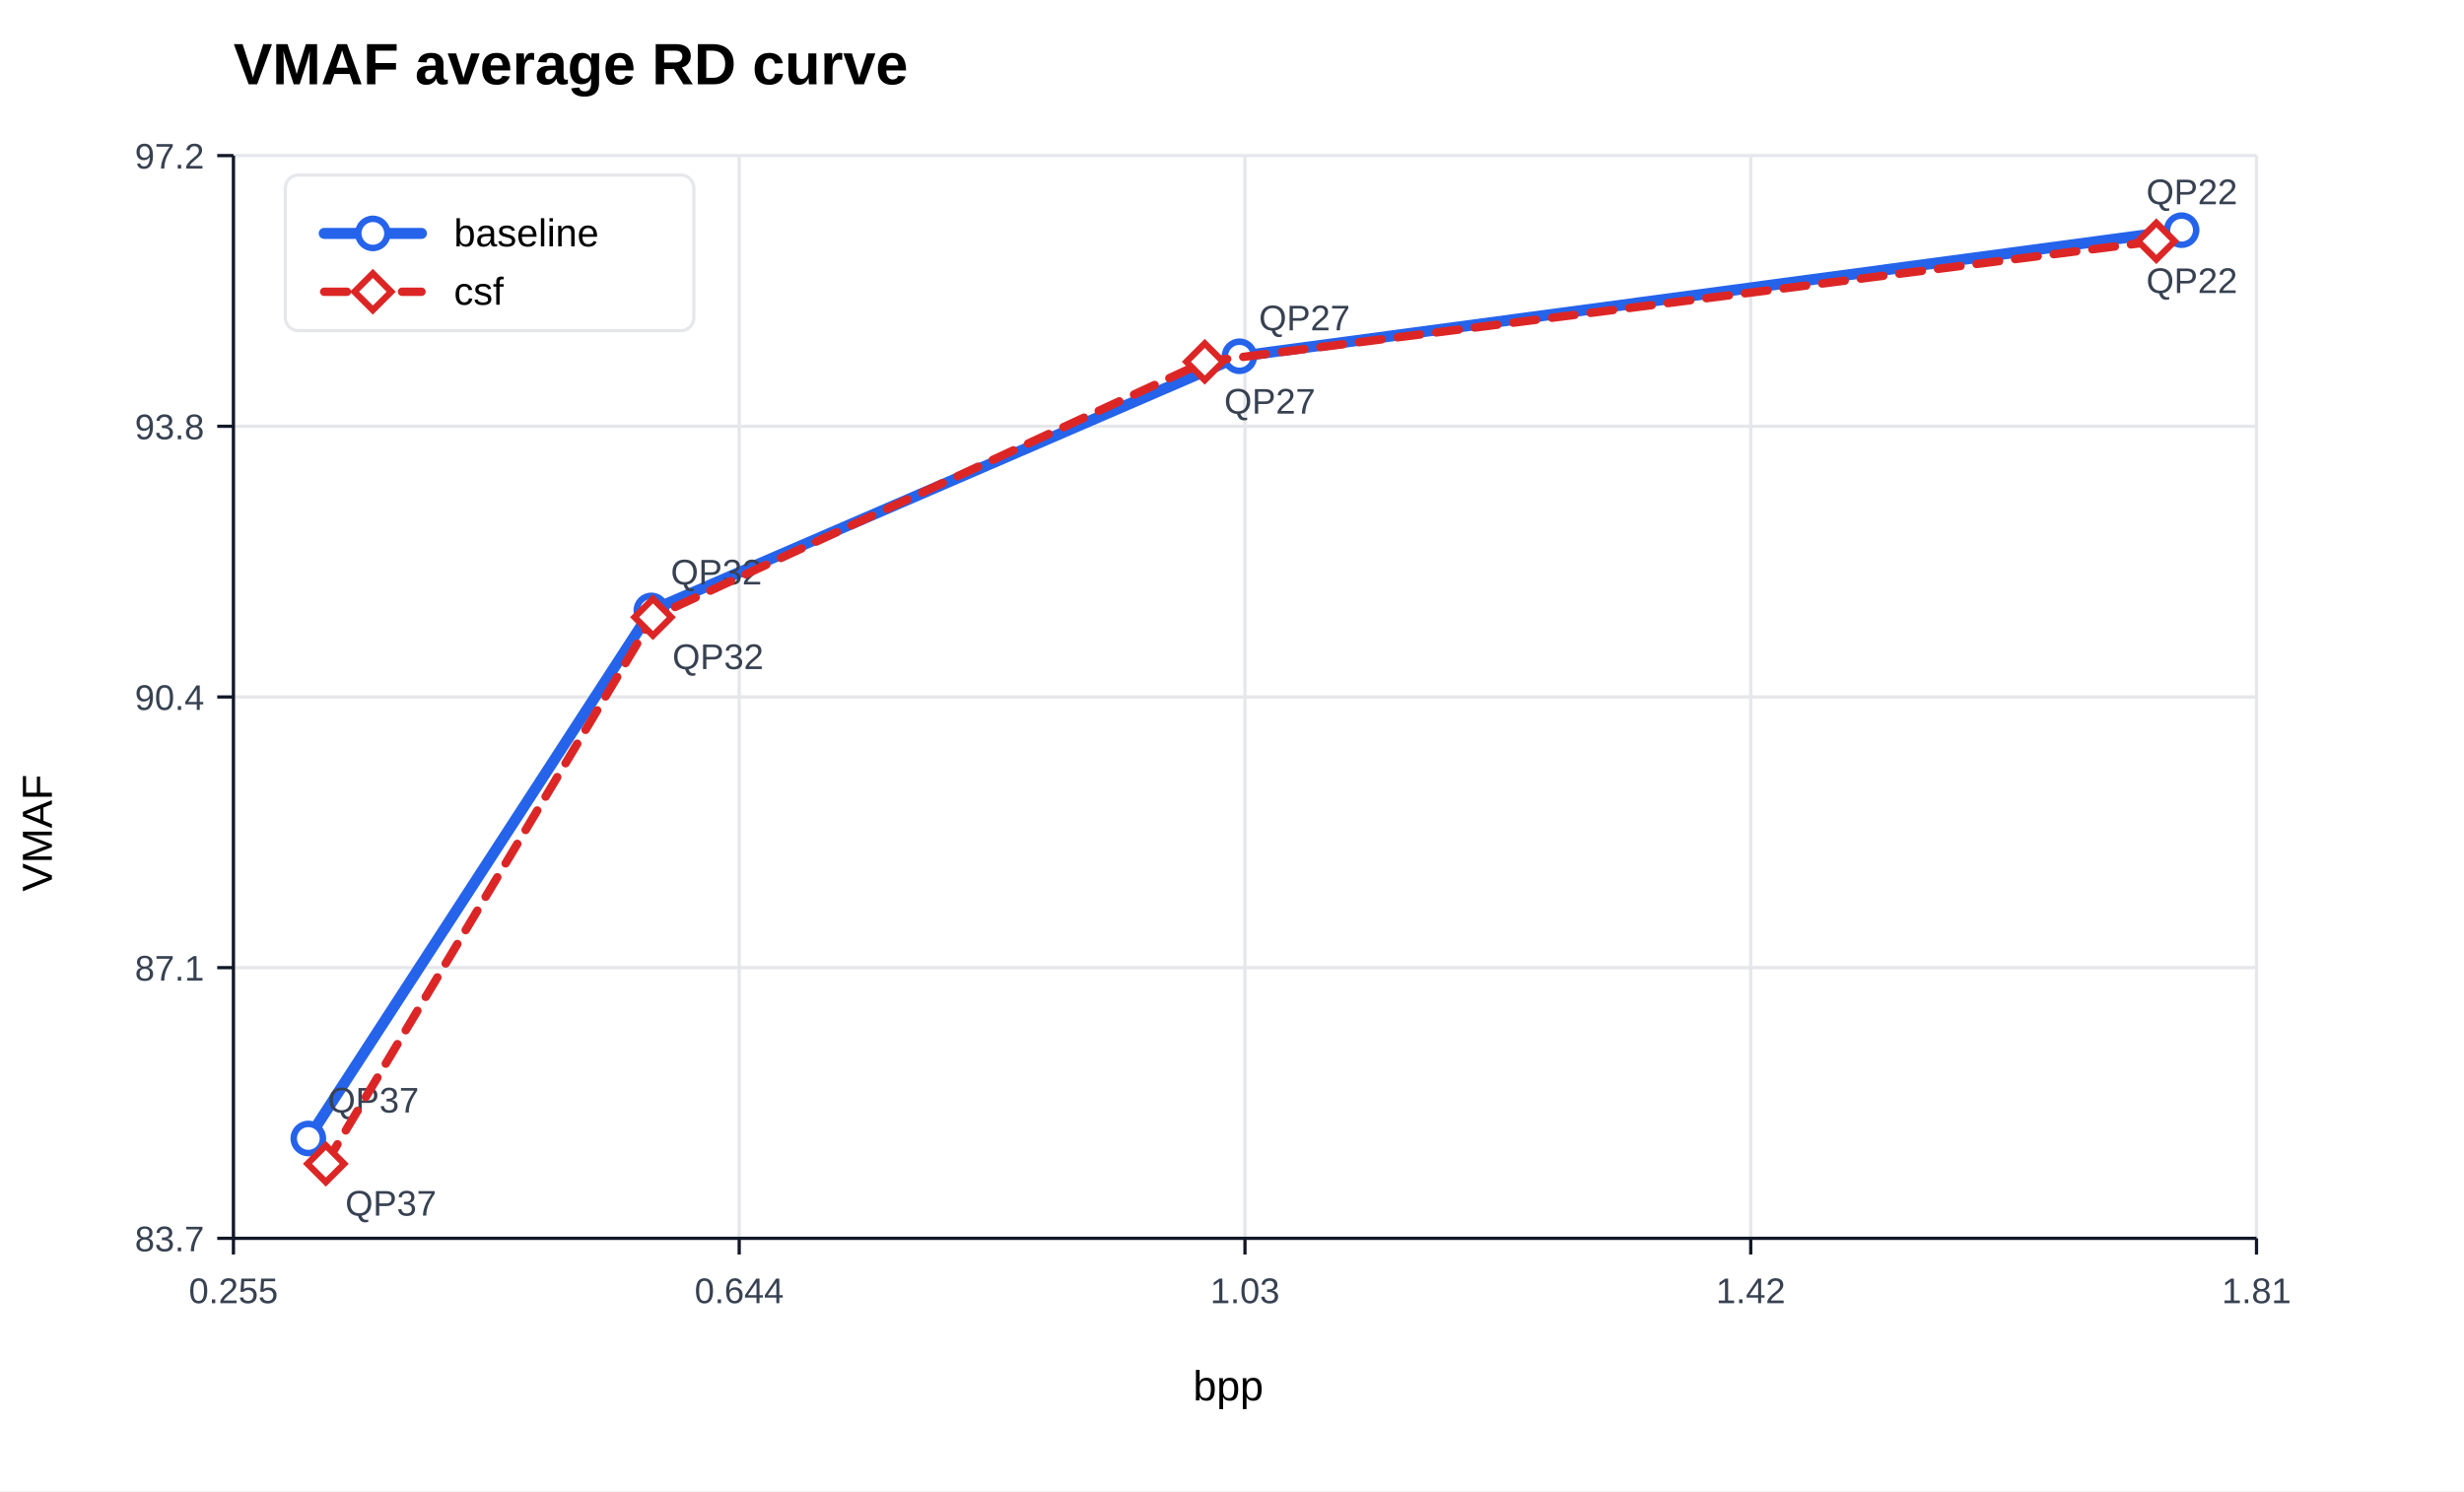
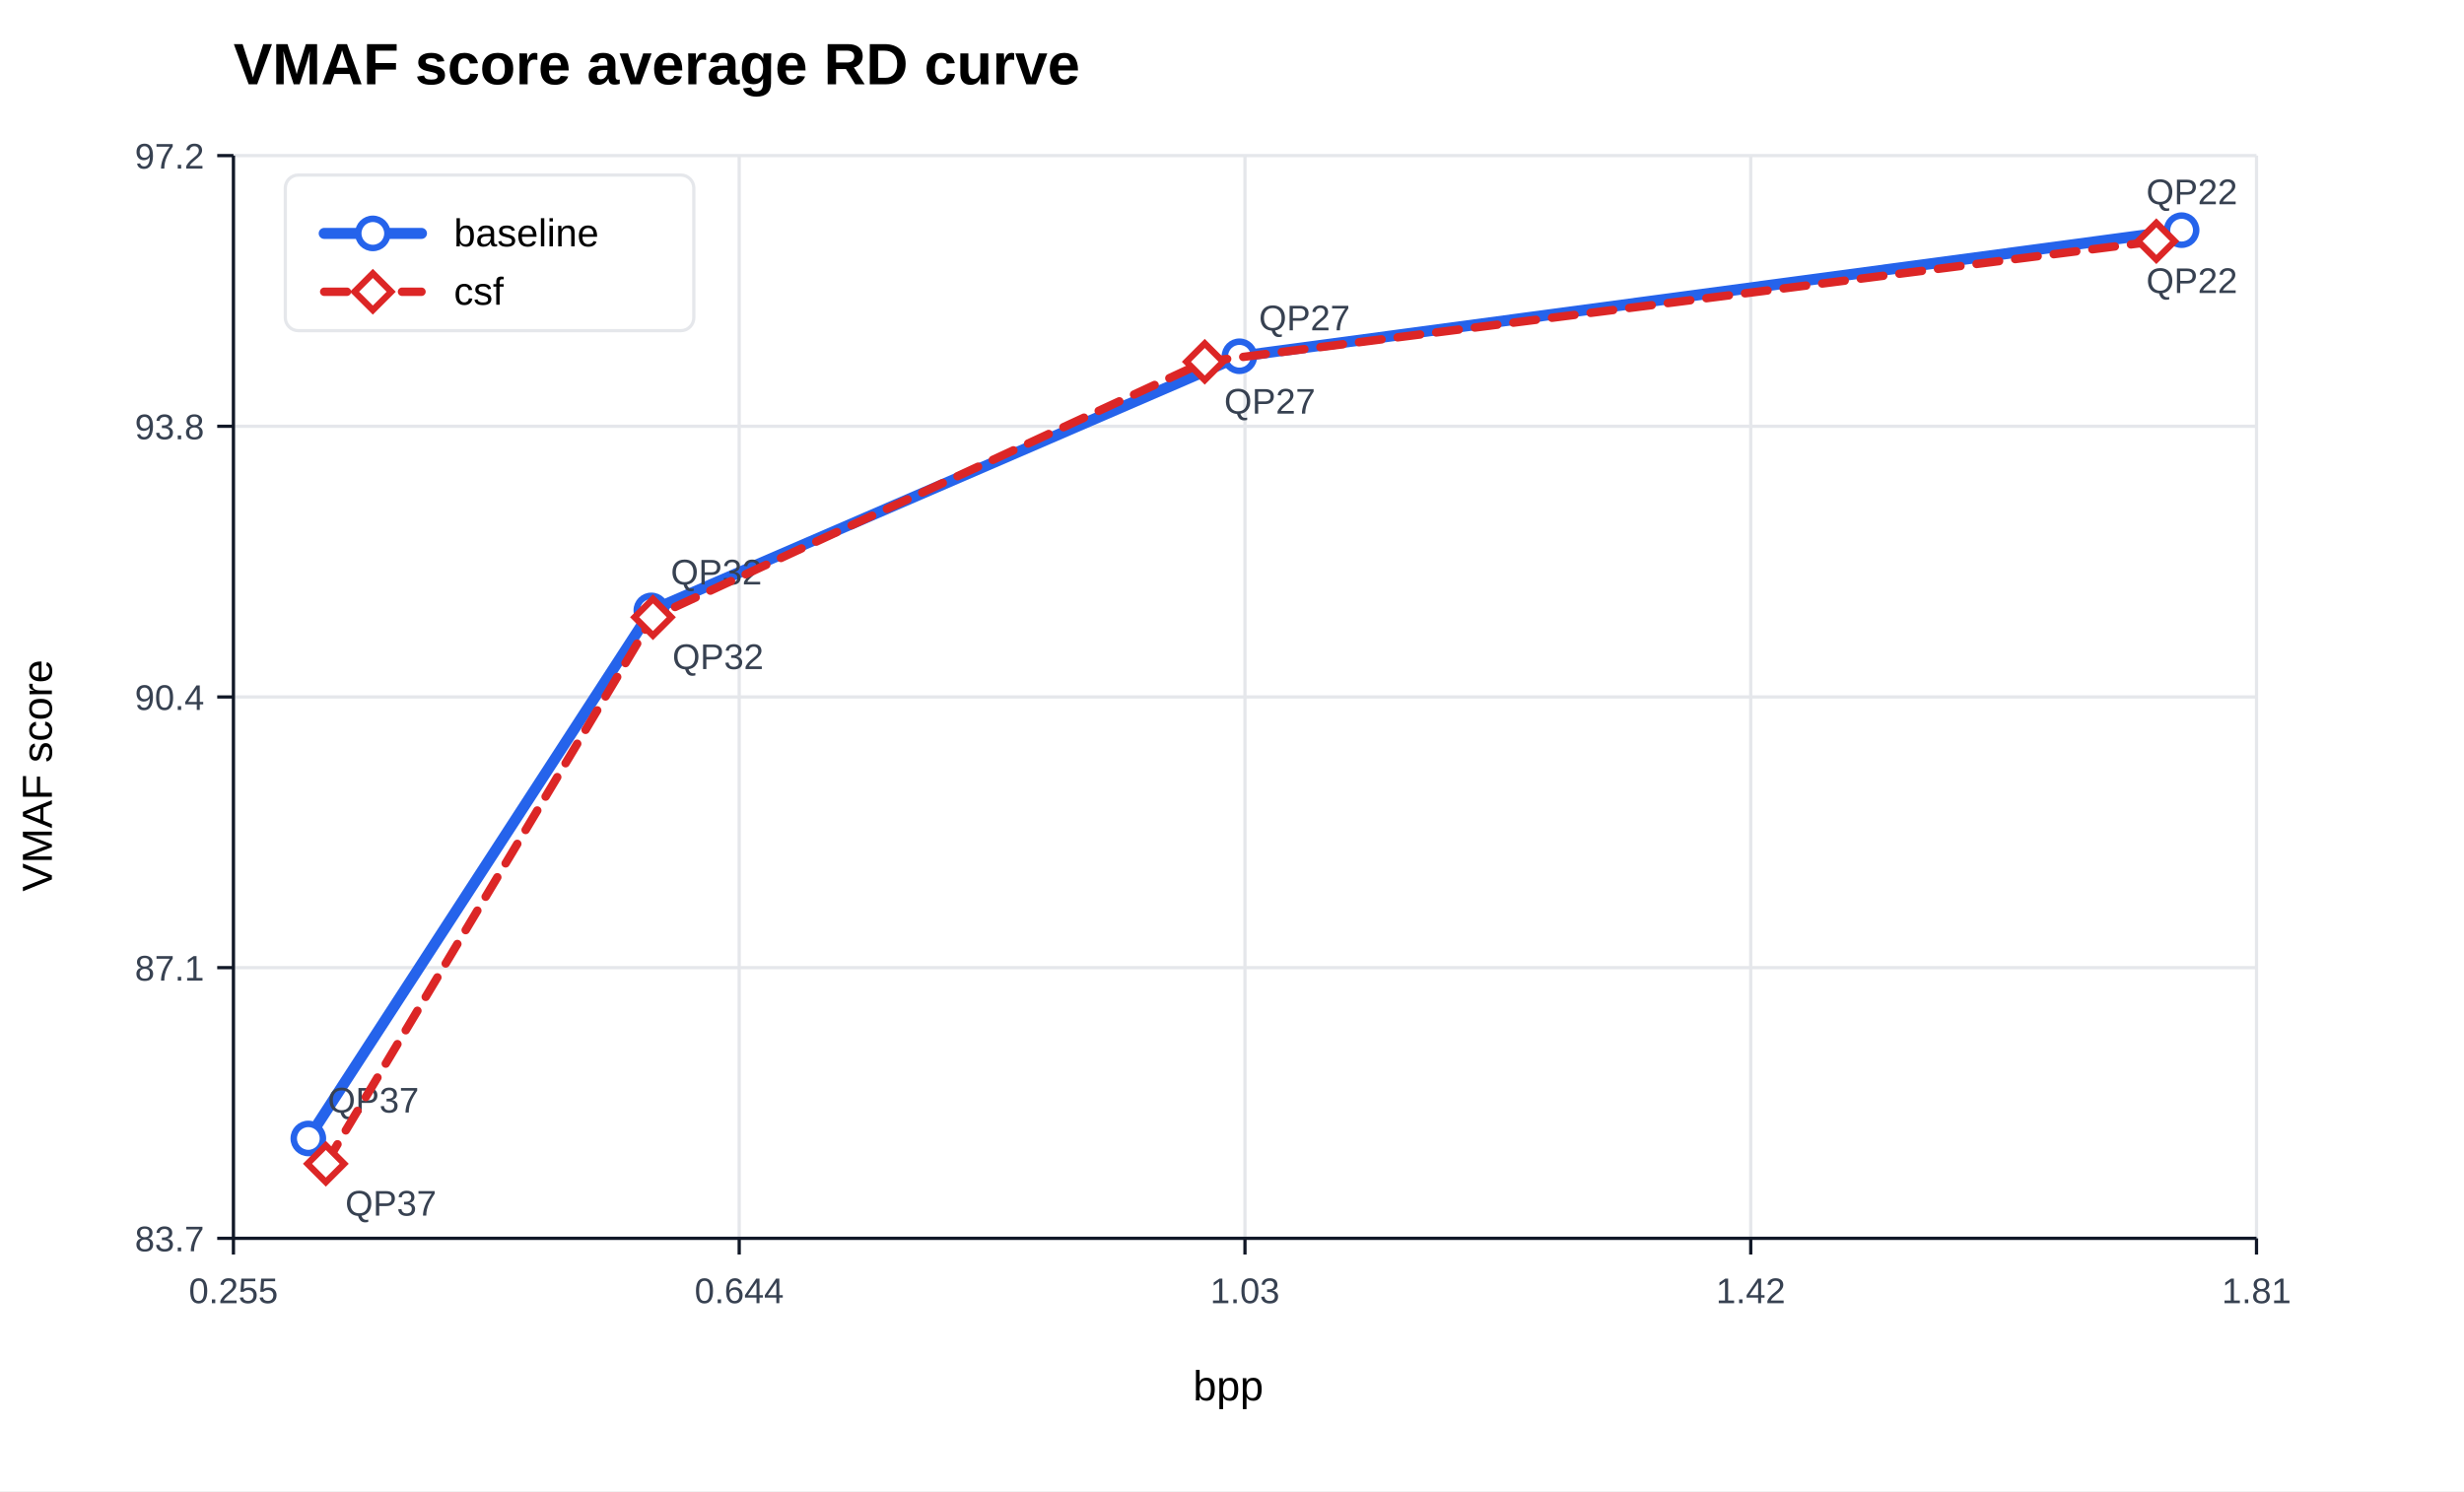
<svg xmlns="http://www.w3.org/2000/svg" width="760" height="460" viewBox="0 0 760 460">
  <rect width="100%" height="100%" fill="#ffffff" />
-   <text x="72" y="26" font-family="Arial" font-size="18" font-weight="700">VMAF average RD curve</text>
+   <text x="72" y="26" font-family="Arial" font-size="18" font-weight="700">VMAF score average RD curve</text>
  <line x1="72.0" y1="48" x2="72.0" y2="382" stroke="#e5e7eb" stroke-width="1" />
  <line x1="228.0" y1="48" x2="228.0" y2="382" stroke="#e5e7eb" stroke-width="1" />
  <line x1="384.0" y1="48" x2="384.0" y2="382" stroke="#e5e7eb" stroke-width="1" />
  <line x1="540.0" y1="48" x2="540.0" y2="382" stroke="#e5e7eb" stroke-width="1" />
  <line x1="696.0" y1="48" x2="696.0" y2="382" stroke="#e5e7eb" stroke-width="1" />
  <line x1="72" y1="382.0" x2="696" y2="382.0" stroke="#e5e7eb" stroke-width="1" />
  <line x1="72" y1="298.5" x2="696" y2="298.5" stroke="#e5e7eb" stroke-width="1" />
  <line x1="72" y1="215.0" x2="696" y2="215.0" stroke="#e5e7eb" stroke-width="1" />
  <line x1="72" y1="131.5" x2="696" y2="131.5" stroke="#e5e7eb" stroke-width="1" />
  <line x1="72" y1="48.0" x2="696" y2="48.0" stroke="#e5e7eb" stroke-width="1" />
  <line x1="72" y1="382" x2="696" y2="382" stroke="#111827" />
  <line x1="72" y1="48" x2="72" y2="382" stroke="#111827" />
  <text x="368" y="432" font-family="Arial" font-size="13">bpp</text>
-   <text x="16" y="275" font-family="Arial" font-size="13" transform="rotate(-90 16,275)">VMAF</text>
+   <text x="16" y="275" font-family="Arial" font-size="13" transform="rotate(-90 16,275)">VMAF score</text>
  <line x1="72.0" y1="382" x2="72.0" y2="387" stroke="#111827" />
  <text x="72.0" y="402" font-family="Arial" font-size="11" fill="#374151" text-anchor="middle">0.255</text>
  <line x1="228.0" y1="382" x2="228.0" y2="387" stroke="#111827" />
  <text x="228.0" y="402" font-family="Arial" font-size="11" fill="#374151" text-anchor="middle">0.644</text>
  <line x1="384.0" y1="382" x2="384.0" y2="387" stroke="#111827" />
  <text x="384.0" y="402" font-family="Arial" font-size="11" fill="#374151" text-anchor="middle">1.03</text>
  <line x1="540.0" y1="382" x2="540.0" y2="387" stroke="#111827" />
  <text x="540.0" y="402" font-family="Arial" font-size="11" fill="#374151" text-anchor="middle">1.42</text>
  <line x1="696.0" y1="382" x2="696.0" y2="387" stroke="#111827" />
  <text x="696.0" y="402" font-family="Arial" font-size="11" fill="#374151" text-anchor="middle">1.81</text>
  <line x1="67" y1="382.0" x2="72" y2="382.0" stroke="#111827" />
  <text x="63" y="386.0" font-family="Arial" font-size="11" fill="#374151" text-anchor="end">83.7</text>
  <line x1="67" y1="298.5" x2="72" y2="298.5" stroke="#111827" />
  <text x="63" y="302.5" font-family="Arial" font-size="11" fill="#374151" text-anchor="end">87.1</text>
  <line x1="67" y1="215.0" x2="72" y2="215.0" stroke="#111827" />
  <text x="63" y="219.0" font-family="Arial" font-size="11" fill="#374151" text-anchor="end">90.4</text>
  <line x1="67" y1="131.5" x2="72" y2="131.5" stroke="#111827" />
  <text x="63" y="135.5" font-family="Arial" font-size="11" fill="#374151" text-anchor="end">93.8</text>
  <line x1="67" y1="48.0" x2="72" y2="48.0" stroke="#111827" />
  <text x="63" y="52.0" font-family="Arial" font-size="11" fill="#374151" text-anchor="end">97.2</text>
  <polyline fill="none" stroke="#2563eb" stroke-width="3.4" stroke-linecap="round" stroke-linejoin="round" points="95.1,351.2 200.9,188.3 382.3,109.9 672.9,71.0" />
  <circle cx="95.1" cy="351.2" r="4.5" fill="#ffffff" stroke="#2563eb" stroke-width="2" />
  <text x="101.1" y="343.2" font-family="Arial" font-size="11" fill="#374151">QP37</text>
  <circle cx="200.9" cy="188.3" r="4.5" fill="#ffffff" stroke="#2563eb" stroke-width="2" />
  <text x="206.9" y="180.3" font-family="Arial" font-size="11" fill="#374151">QP32</text>
  <circle cx="382.3" cy="109.9" r="4.5" fill="#ffffff" stroke="#2563eb" stroke-width="2" />
  <text x="388.3" y="101.9" font-family="Arial" font-size="11" fill="#374151">QP27</text>
  <circle cx="672.9" cy="71.0" r="4.5" fill="#ffffff" stroke="#2563eb" stroke-width="2" />
  <text x="662.0" y="63.0" font-family="Arial" font-size="11" fill="#374151">QP22</text>
  <polyline fill="none" stroke="#dc2626" stroke-width="2.6" stroke-linecap="round" stroke-linejoin="round" stroke-dasharray="7 5" points="100.5,359.0 201.4,190.4 371.6,111.6 665.1,74.4" />
  <rect x="96.5" y="355.0" width="8" height="8" transform="rotate(45 100.5 359.0)" fill="#ffffff" stroke="#dc2626" stroke-width="2" />
  <text x="106.5" y="375.0" font-family="Arial" font-size="11" fill="#374151">QP37</text>
  <rect x="197.4" y="186.4" width="8" height="8" transform="rotate(45 201.4 190.4)" fill="#ffffff" stroke="#dc2626" stroke-width="2" />
  <text x="207.4" y="206.4" font-family="Arial" font-size="11" fill="#374151">QP32</text>
  <rect x="367.6" y="107.6" width="8" height="8" transform="rotate(45 371.6 111.6)" fill="#ffffff" stroke="#dc2626" stroke-width="2" />
  <text x="377.6" y="127.6" font-family="Arial" font-size="11" fill="#374151">QP27</text>
  <rect x="661.1" y="70.4" width="8" height="8" transform="rotate(45 665.1 74.4)" fill="#ffffff" stroke="#dc2626" stroke-width="2" />
  <text x="662.0" y="90.4" font-family="Arial" font-size="11" fill="#374151">QP22</text>
  <rect x="88" y="54" width="126" height="48" rx="4" fill="#ffffff" stroke="#e5e7eb" />
  <line x1="100" y1="72" x2="130" y2="72" stroke="#2563eb" stroke-width="3.4" stroke-linecap="round" />
  <circle cx="115.0" cy="72.0" r="4.5" fill="#ffffff" stroke="#2563eb" stroke-width="2" />
  <text x="140" y="76" font-family="Arial" font-size="12">baseline</text>
  <line x1="100" y1="90" x2="130" y2="90" stroke="#dc2626" stroke-width="2.6" stroke-linecap="round" stroke-dasharray="7 5" />
  <rect x="111.0" y="86.0" width="8" height="8" transform="rotate(45 115.0 90.0)" fill="#ffffff" stroke="#dc2626" stroke-width="2" />
  <text x="140" y="94" font-family="Arial" font-size="12">csf</text>
</svg>
